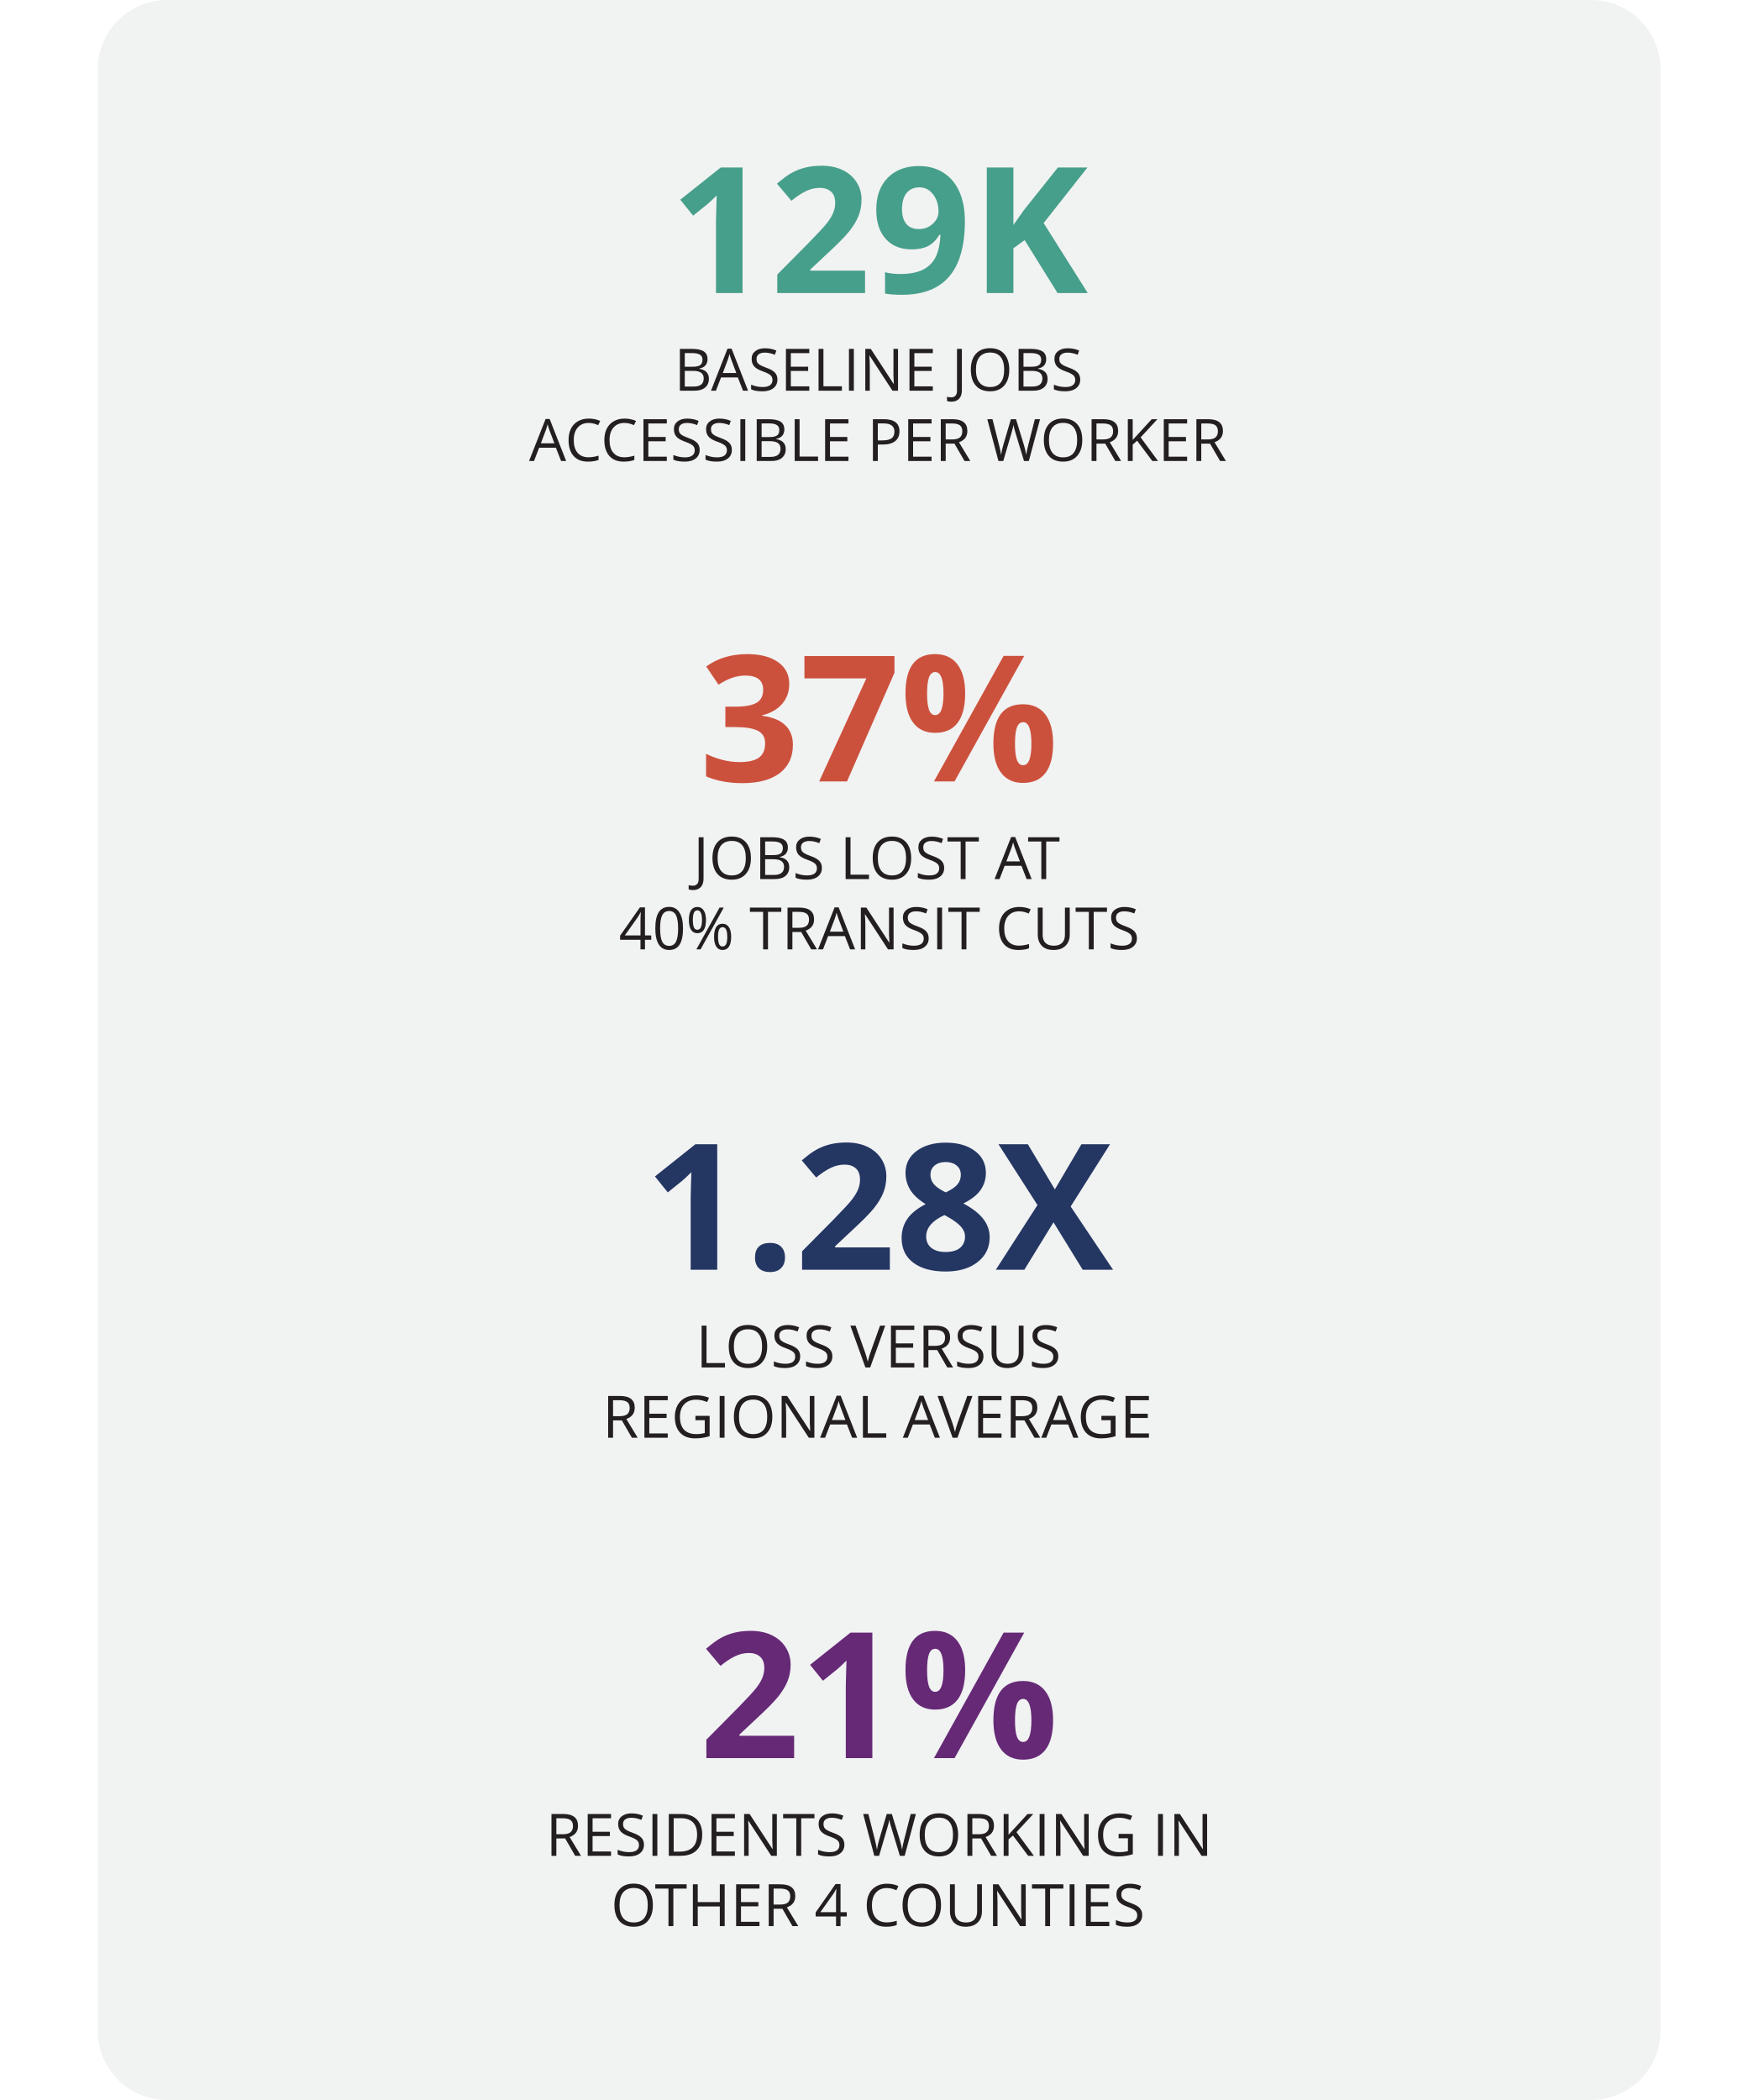
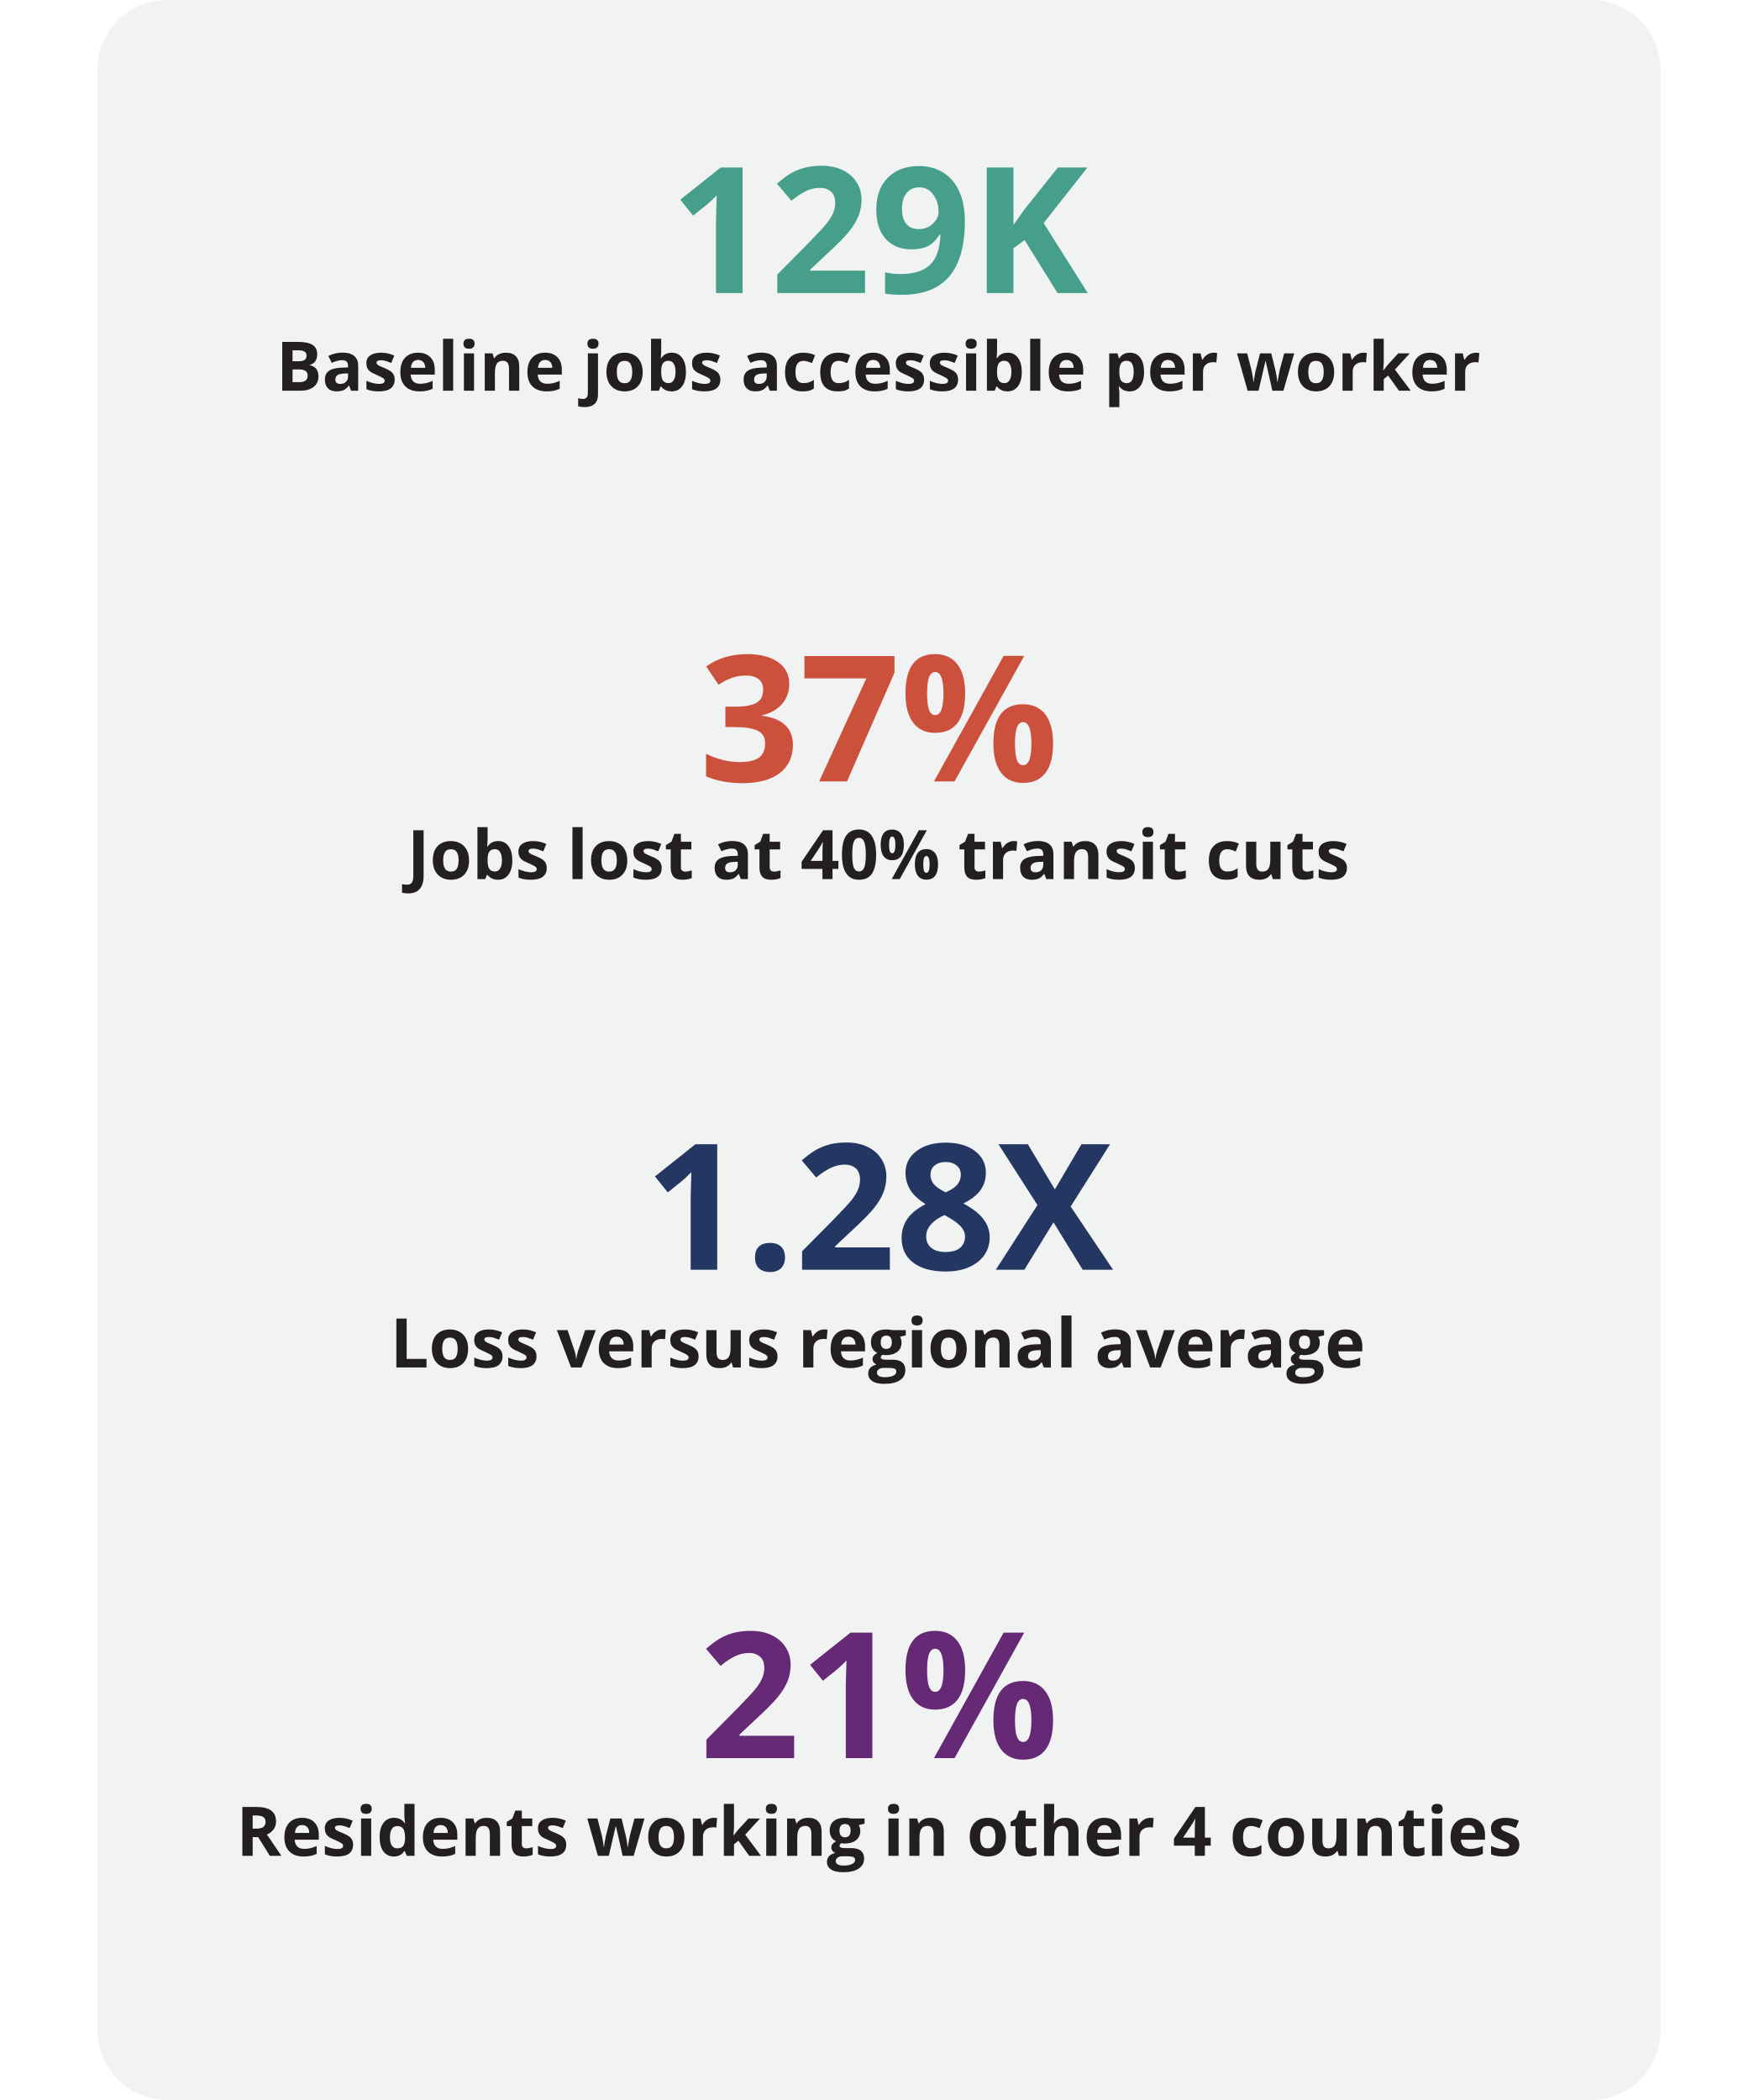
<svg xmlns="http://www.w3.org/2000/svg" id="Layer_3" data-name="Layer 3" width="360" height="430" viewBox="0 0 360 430">
  <rect x="20" width="320" height="430" rx="14.225" ry="14.225" fill="#f1f2f2" />
-   <text transform="translate(138.0418 80.0002)" fill="#231f20" font-family="OpenSans, 'Open Sans'" font-size="12">
-     <tspan x="0" y="0">BASELINE JOBS</tspan>
-     <tspan x="-29.713" y="14.4">ACCESSIBLE PER WORKER</tspan>
-   </text>
-   <text transform="translate(141.9446 180.0001)" fill="#231f20" font-family="OpenSans, 'Open Sans'" font-size="12">
-     <tspan x="0" y="0">JOBS LOST AT</tspan>
-     <tspan x="-15.223" y="14.4">40% TRANSIT CUTS</tspan>
-   </text>
-   <text transform="translate(142.4925 280)" fill="#231f20" font-family="OpenSans, 'Open Sans'" font-size="12">
-     <tspan x="0" y="0">LOSS VERSUS</tspan>
-     <tspan x="-19.137" y="14.4">REGIONAL AVERAGE</tspan>
-   </text>
-   <text transform="translate(111.7454 380)" fill="#231f20" font-family="OpenSans, 'Open Sans'" font-size="12">
-     <tspan x="0" y="0">RESIDENTS WORKING IN</tspan>
-     <tspan x="13.33" y="14.4">OTHER 4 COUNTIES</tspan>
-   </text>
  <text transform="translate(137.1695 60.0002)" fill="#469f8a" font-family="OpenSans-Bold, 'Open Sans'" font-size="36" font-weight="700">
    <tspan x="0" y="0">129K</tspan>
  </text>
  <text transform="translate(143.1987 160.0001)" fill="#cc513d" font-family="OpenSans-Bold, 'Open Sans'" font-size="36" font-weight="700">
    <tspan x="0" y="0">37%</tspan>
  </text>
  <text transform="translate(131.9839 259.9999)" fill="#243662" font-family="OpenSans-Bold, 'Open Sans'" font-size="36" font-weight="700">
    <tspan x="0" y="0">1.28X</tspan>
  </text>
  <text transform="translate(143.1987 360.0001)" fill="#652976" font-family="OpenSans-Bold, 'Open Sans'" font-size="36" font-weight="700">
    <tspan x="0" y="0">21%</tspan>
  </text>
+   <text transform="translate(56.5271 80.0002)" fill="#231f20" font-family="OpenSans-Bold, 'Open Sans'" font-size="14" font-weight="700">
+     <tspan x="0" y="0">Baseline jobs accessible per worker</tspan>
+   </text>
+   <text transform="translate(83.3626 180.0001)" fill="#231f20" font-family="OpenSans-Bold, 'Open Sans'" font-size="14" font-weight="700">
+     <tspan x="0" y="0">Jobs lost at 40% transit cuts</tspan>
+   </text>
+   <text transform="translate(79.8928 280)" fill="#231f20" font-family="OpenSans-Bold, 'Open Sans'" font-size="14" font-weight="700">
+     <tspan x="0" y="0">Loss versus regional average</tspan>
+   </text>
+   <text transform="translate(48.3626 380)" fill="#231f20" font-family="OpenSans-Bold, 'Open Sans'" font-size="14" font-weight="700">
+     <tspan x="0" y="0">Residents working in other 4 counties</tspan>
+   </text>
</svg>
